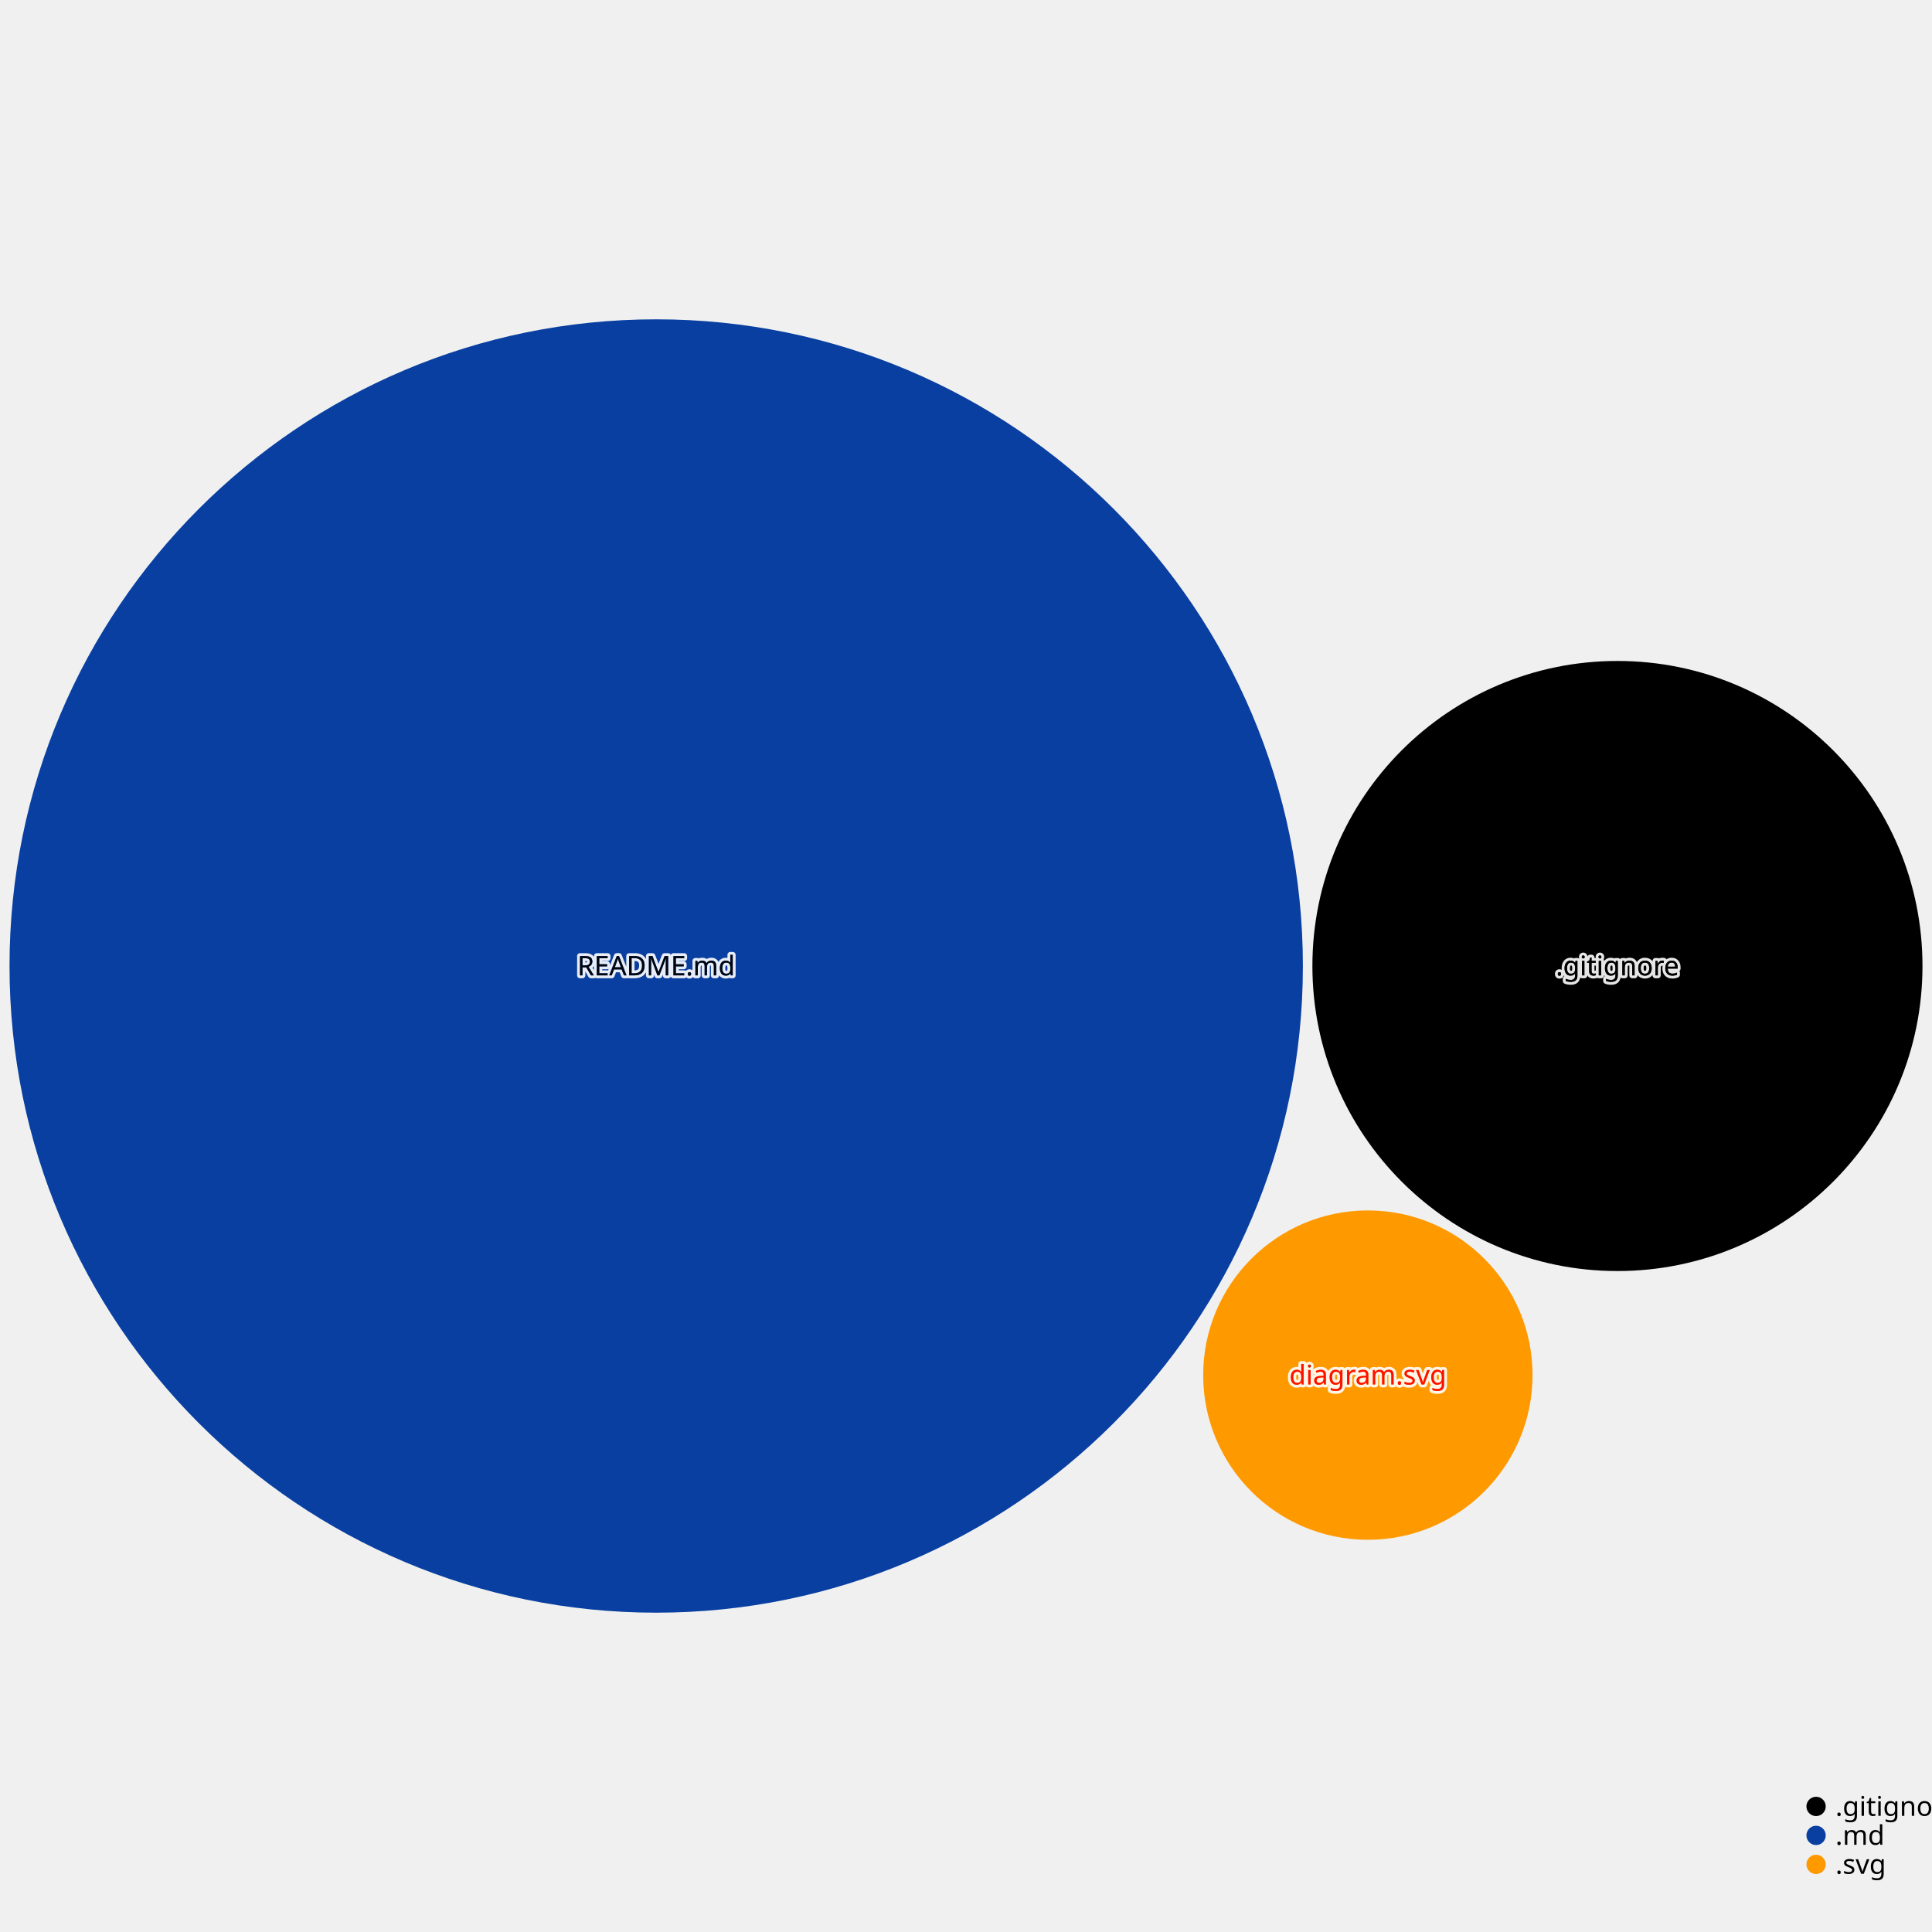
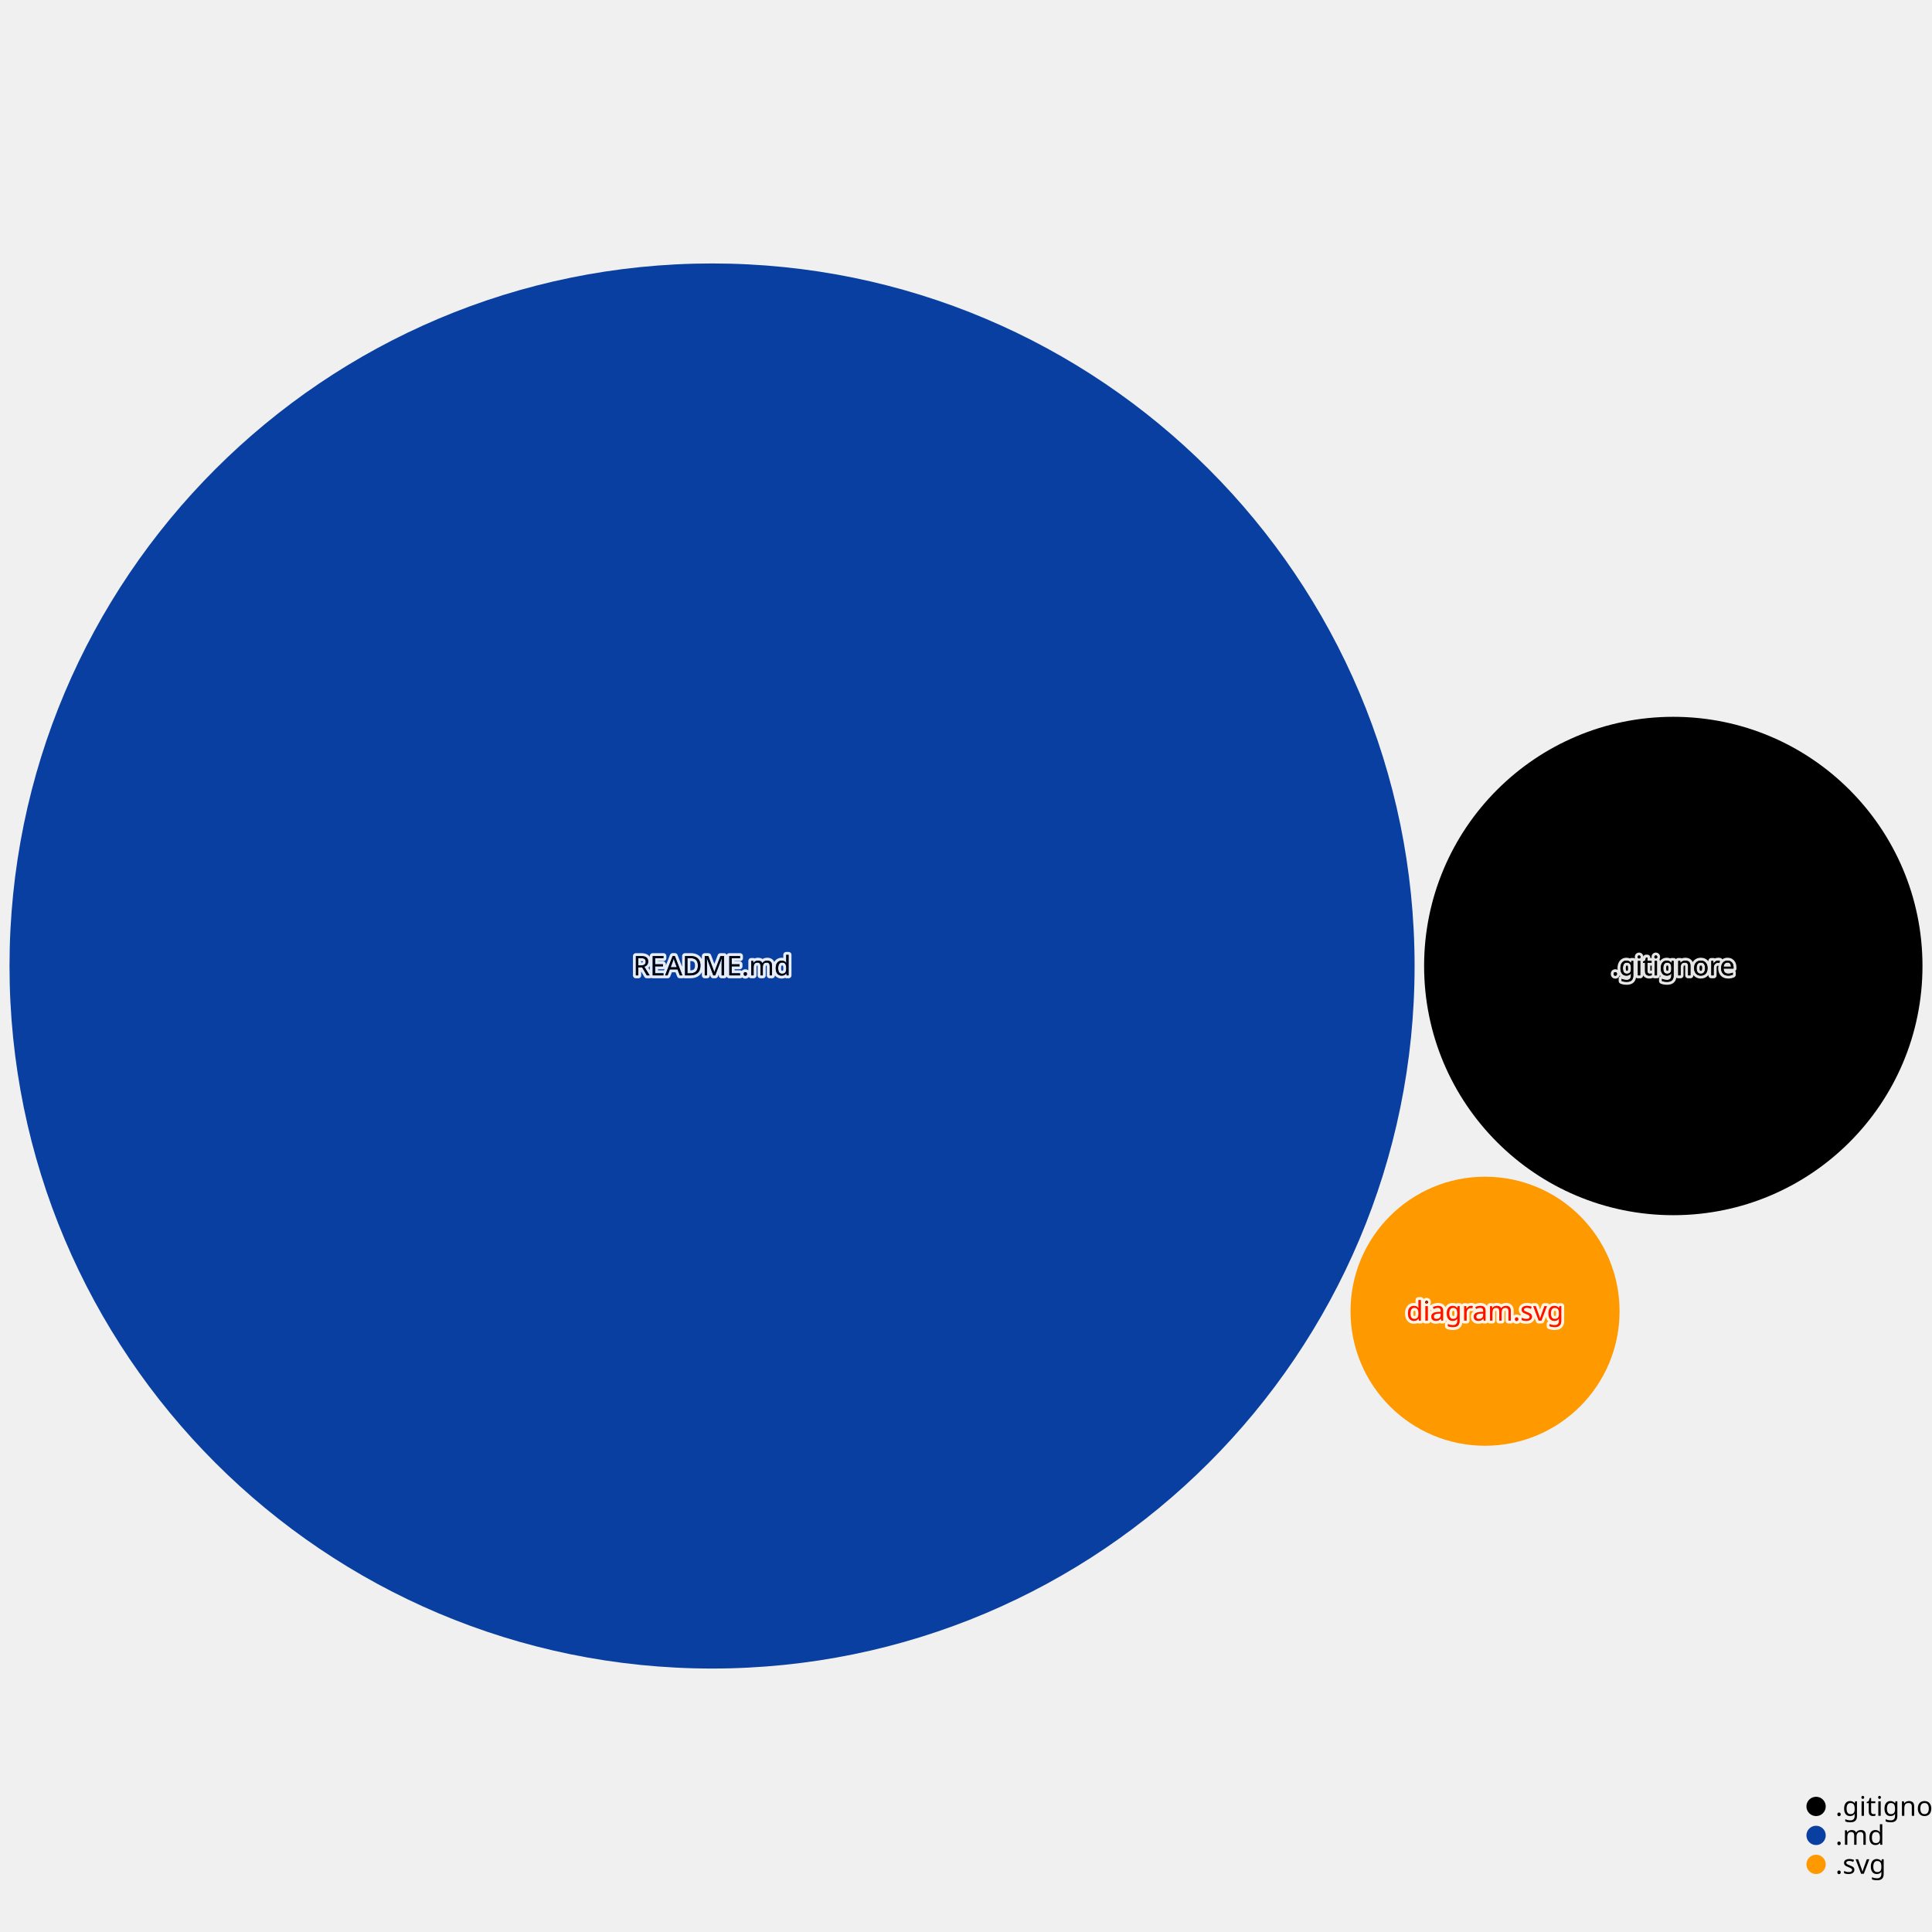
<svg xmlns="http://www.w3.org/2000/svg" width="1000" height="1000" style="background:white;font-family:sans-serif;overflow:visible">
  <defs>
    <filter id="glow" x="-50%" y="-50%" width="200%" height="200%">
      <feGaussianBlur stdDeviation="4" result="coloredBlur" />
      <feMerge>
        <feMergeNode in="coloredBlur" />
        <feMergeNode in="SourceGraphic" />
      </feMerge>
    </filter>
  </defs>
-   <g style="fill:#083fa1;transition:transform 0s ease-out, fill 0.1s ease-out" transform="translate(339.6475, 500)">
-     <circle style="transition:all 0.5s ease-out" r="334.721" stroke-width="0" stroke="#374151" />
+   <g style="fill:#083fa1;transition:transform 0s ease-out, fill 0.1s ease-out" transform="translate(368.5583, 500)">
+     <circle style="transition:all 0.5s ease-out" r="363.632" stroke-width="0" stroke="#374151" />
  </g>
-   <g style="fill:#000000;transition:transform 0s ease-out, fill 0.1s ease-out" transform="translate(837.1844, 500)">
-     <circle style="transition:all 0.5s ease-out" r="157.889" stroke-width="0" stroke="#374151" />
+   <g style="fill:#000000;transition:transform 0s ease-out, fill 0.1s ease-out" transform="translate(866.0953, 500)">
+     <circle style="transition:all 0.5s ease-out" r="128.979" stroke-width="0" stroke="#374151" />
  </g>
-   <g style="fill:#ff9900;transition:transform 0s ease-out, fill 0.1s ease-out" transform="translate(708.0012, 711.7567)">
-     <circle style="transition:all 0.5s ease-out" r="85.235" stroke-width="0" stroke="#374151" />
+   <g style="fill:#ff9900;transition:transform 0s ease-out, fill 0.1s ease-out" transform="translate(768.6539, 678.6918)">
+     <circle style="transition:all 0.5s ease-out" r="69.628" stroke-width="0" stroke="#374151" />
  </g>
-   <g style="fill:#083fa1;transition:transform 0s ease-out" transform="translate(339.6475, 500)">
+   <g style="fill:#083fa1;transition:transform 0s ease-out" transform="translate(368.5583, 500)">
    <text style="pointer-events:none;opacity:0.9;font-size:14px;font-weight:500;transition:all 0.5s ease-out" fill="#4B5563" text-anchor="middle" dominant-baseline="middle" stroke="white" stroke-width="3" stroke-linejoin="round">README.md</text>
    <text style="pointer-events:none;opacity:1;font-size:14px;font-weight:500;transition:all 0.5s ease-out" text-anchor="middle" dominant-baseline="middle">README.md</text>
    <text style="pointer-events:none;opacity:0.9;font-size:14px;font-weight:500;mix-blend-mode:color-burn;transition:all 0.5s ease-out" fill="#110101" text-anchor="middle" dominant-baseline="middle">README.md</text>
  </g>
-   <g style="fill:#000000;transition:transform 0s ease-out" transform="translate(837.1844, 500)">
+   <g style="fill:#000000;transition:transform 0s ease-out" transform="translate(866.0953, 500)">
    <text style="pointer-events:none;opacity:0.9;font-size:14px;font-weight:500;transition:all 0.5s ease-out" fill="#4B5563" text-anchor="middle" dominant-baseline="middle" stroke="white" stroke-width="3" stroke-linejoin="round">.gitignore</text>
    <text style="pointer-events:none;opacity:1;font-size:14px;font-weight:500;transition:all 0.5s ease-out" text-anchor="middle" dominant-baseline="middle">.gitignore</text>
    <text style="pointer-events:none;opacity:0.9;font-size:14px;font-weight:500;mix-blend-mode:color-burn;transition:all 0.5s ease-out" fill="#110101" text-anchor="middle" dominant-baseline="middle">.gitignore</text>
  </g>
-   <g style="fill:#ff9900;transition:transform 0s ease-out" transform="translate(708.0012, 711.7567)">
+   <g style="fill:#ff9900;transition:transform 0s ease-out" transform="translate(768.6539, 678.6918)">
    <text style="pointer-events:none;opacity:0.9;font-size:14px;font-weight:500;transition:all 0.5s ease-out" fill="#4B5563" text-anchor="middle" dominant-baseline="middle" stroke="white" stroke-width="3" stroke-linejoin="round">diagram.svg</text>
    <text style="pointer-events:none;opacity:1;font-size:14px;font-weight:500;transition:all 0.5s ease-out" text-anchor="middle" dominant-baseline="middle">diagram.svg</text>
    <text style="pointer-events:none;opacity:0.9;font-size:14px;font-weight:500;mix-blend-mode:color-burn;transition:all 0.5s ease-out" fill="#110101" text-anchor="middle" dominant-baseline="middle">diagram.svg</text>
  </g>
  <g transform="translate(940, 935)">
    <g transform="translate(0, 0)">
      <circle r="5" fill="#000000" />
      <text x="10" style="font-size:14px;font-weight:300" dominant-baseline="middle">.gitignore</text>
    </g>
    <g transform="translate(0, 15)">
      <circle r="5" fill="#083fa1" />
      <text x="10" style="font-size:14px;font-weight:300" dominant-baseline="middle">.md</text>
    </g>
    <g transform="translate(0, 30)">
      <circle r="5" fill="#ff9900" />
      <text x="10" style="font-size:14px;font-weight:300" dominant-baseline="middle">.svg</text>
    </g>
    <g fill="#9CA3AF" style="font-weight:300;font-style:italic;font-size:12px">each dot sized by file size</g>
  </g>
</svg>
